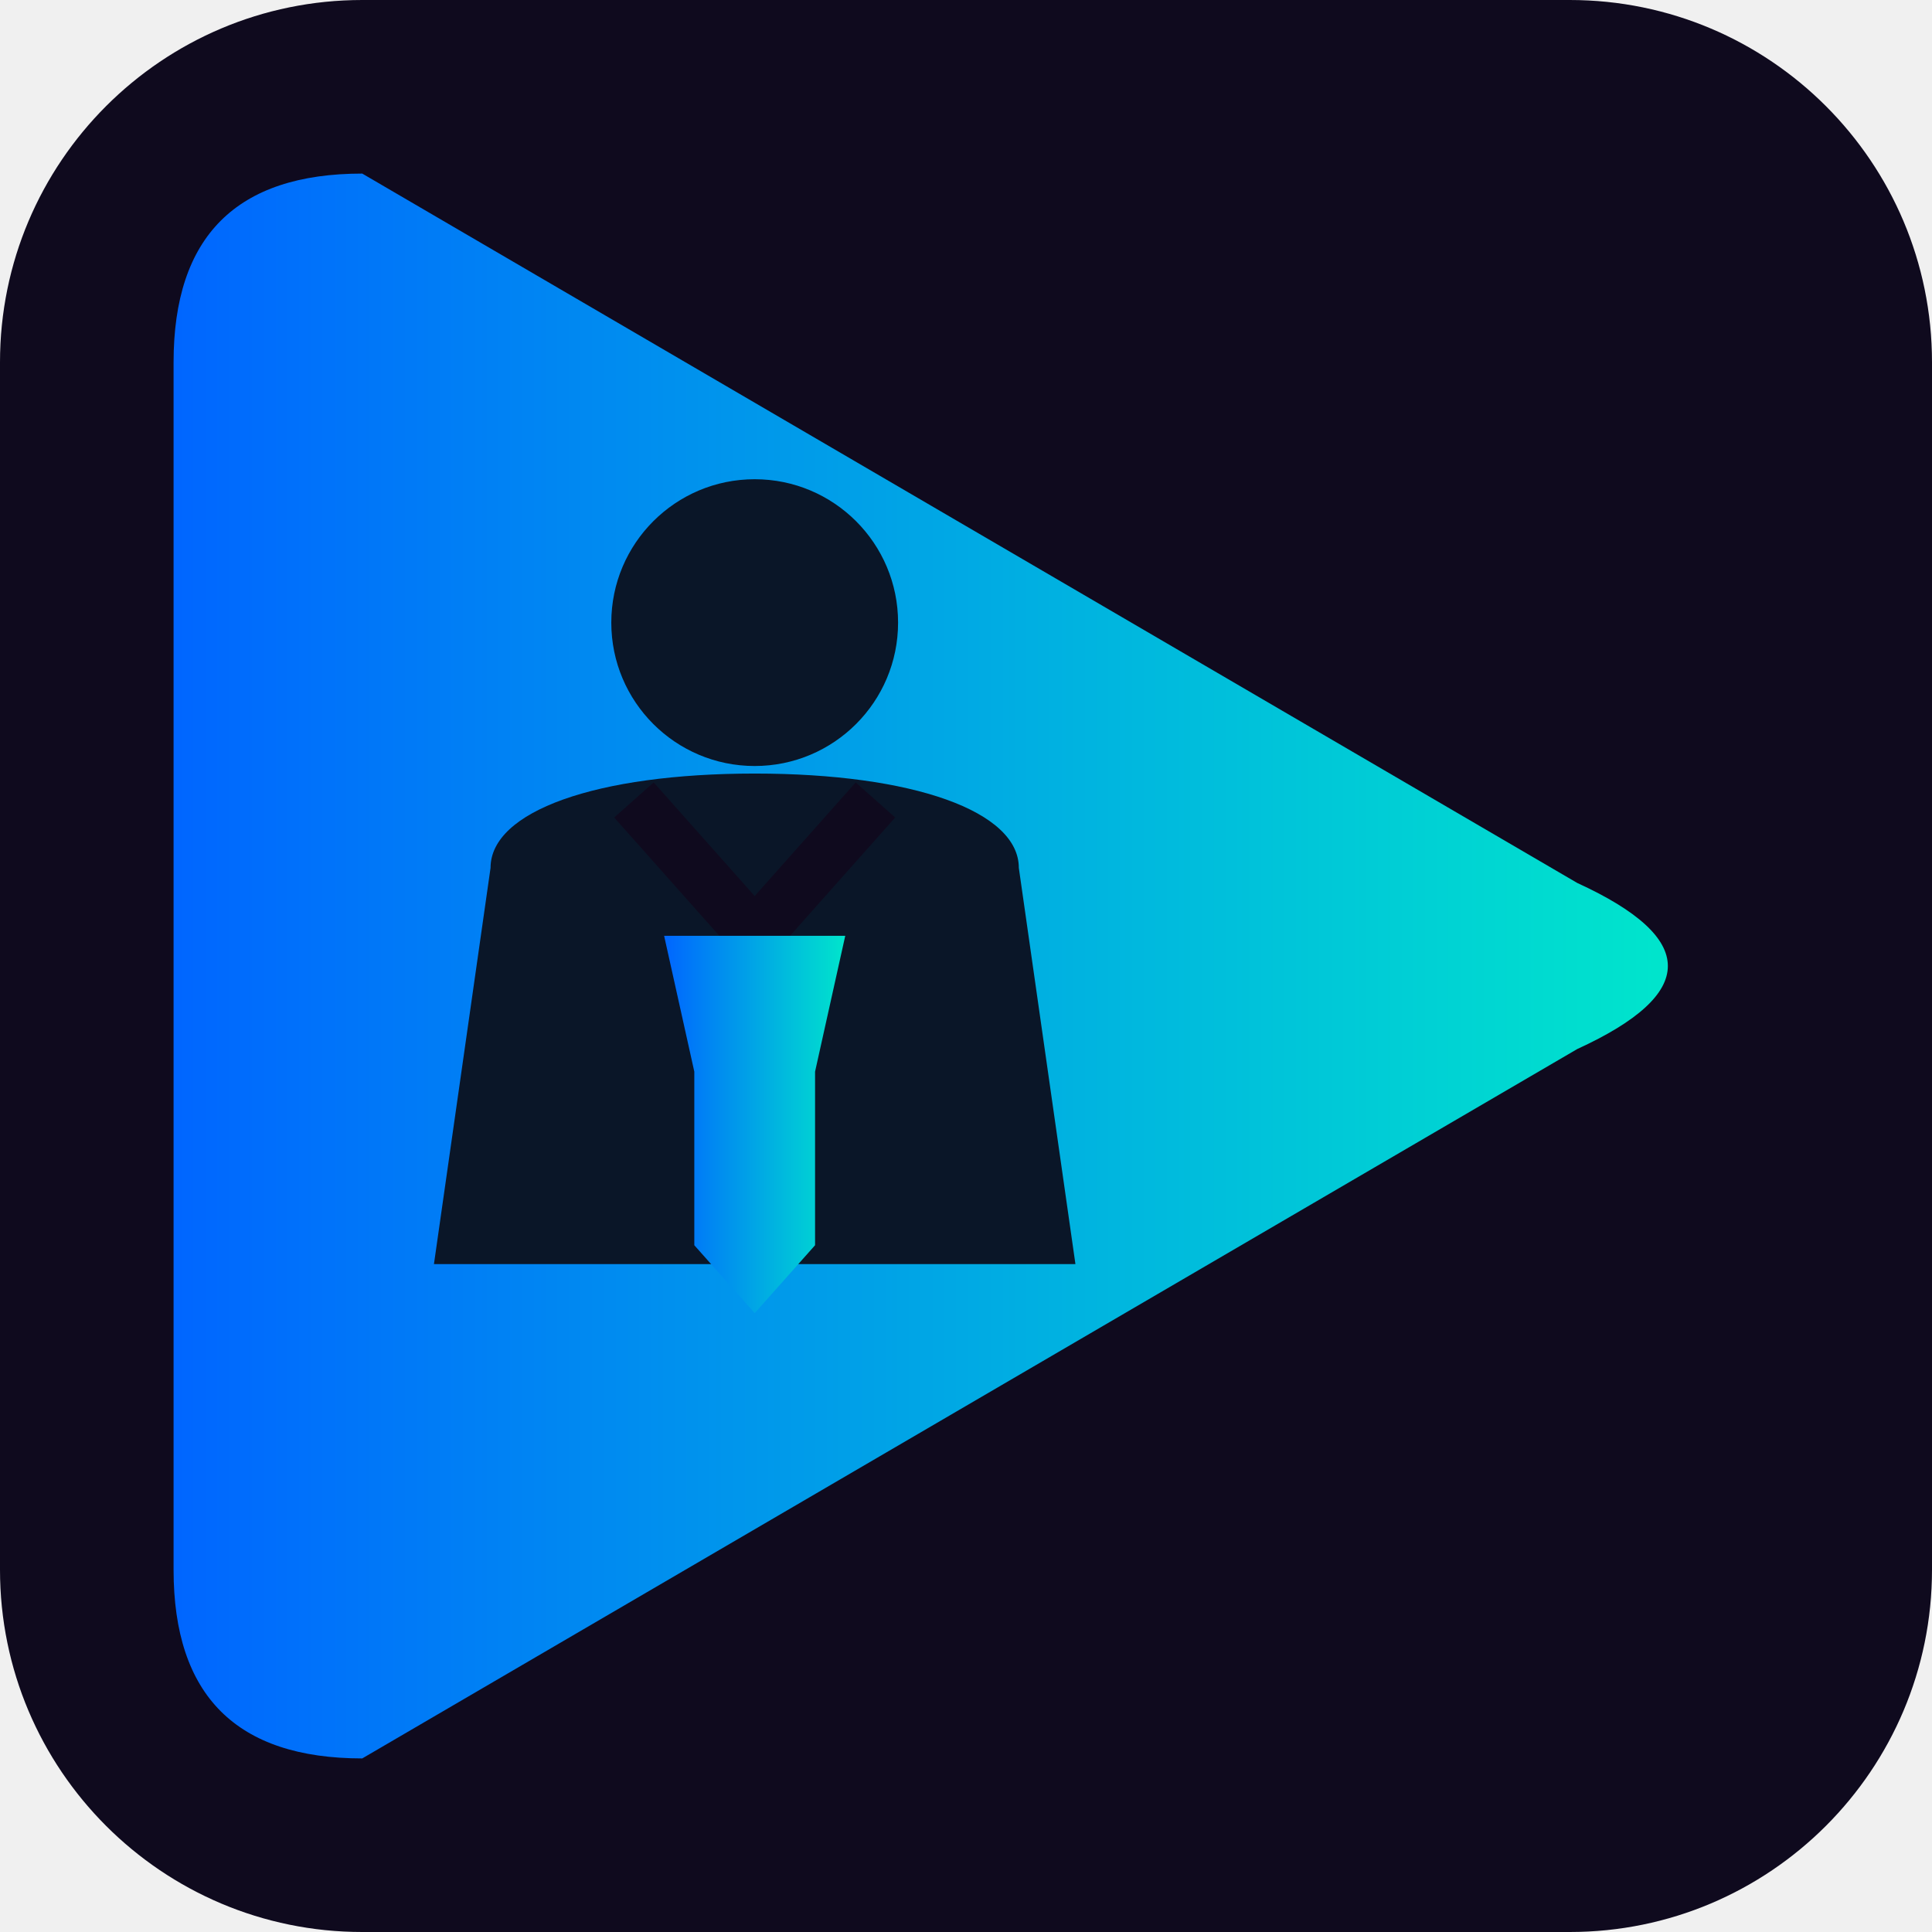
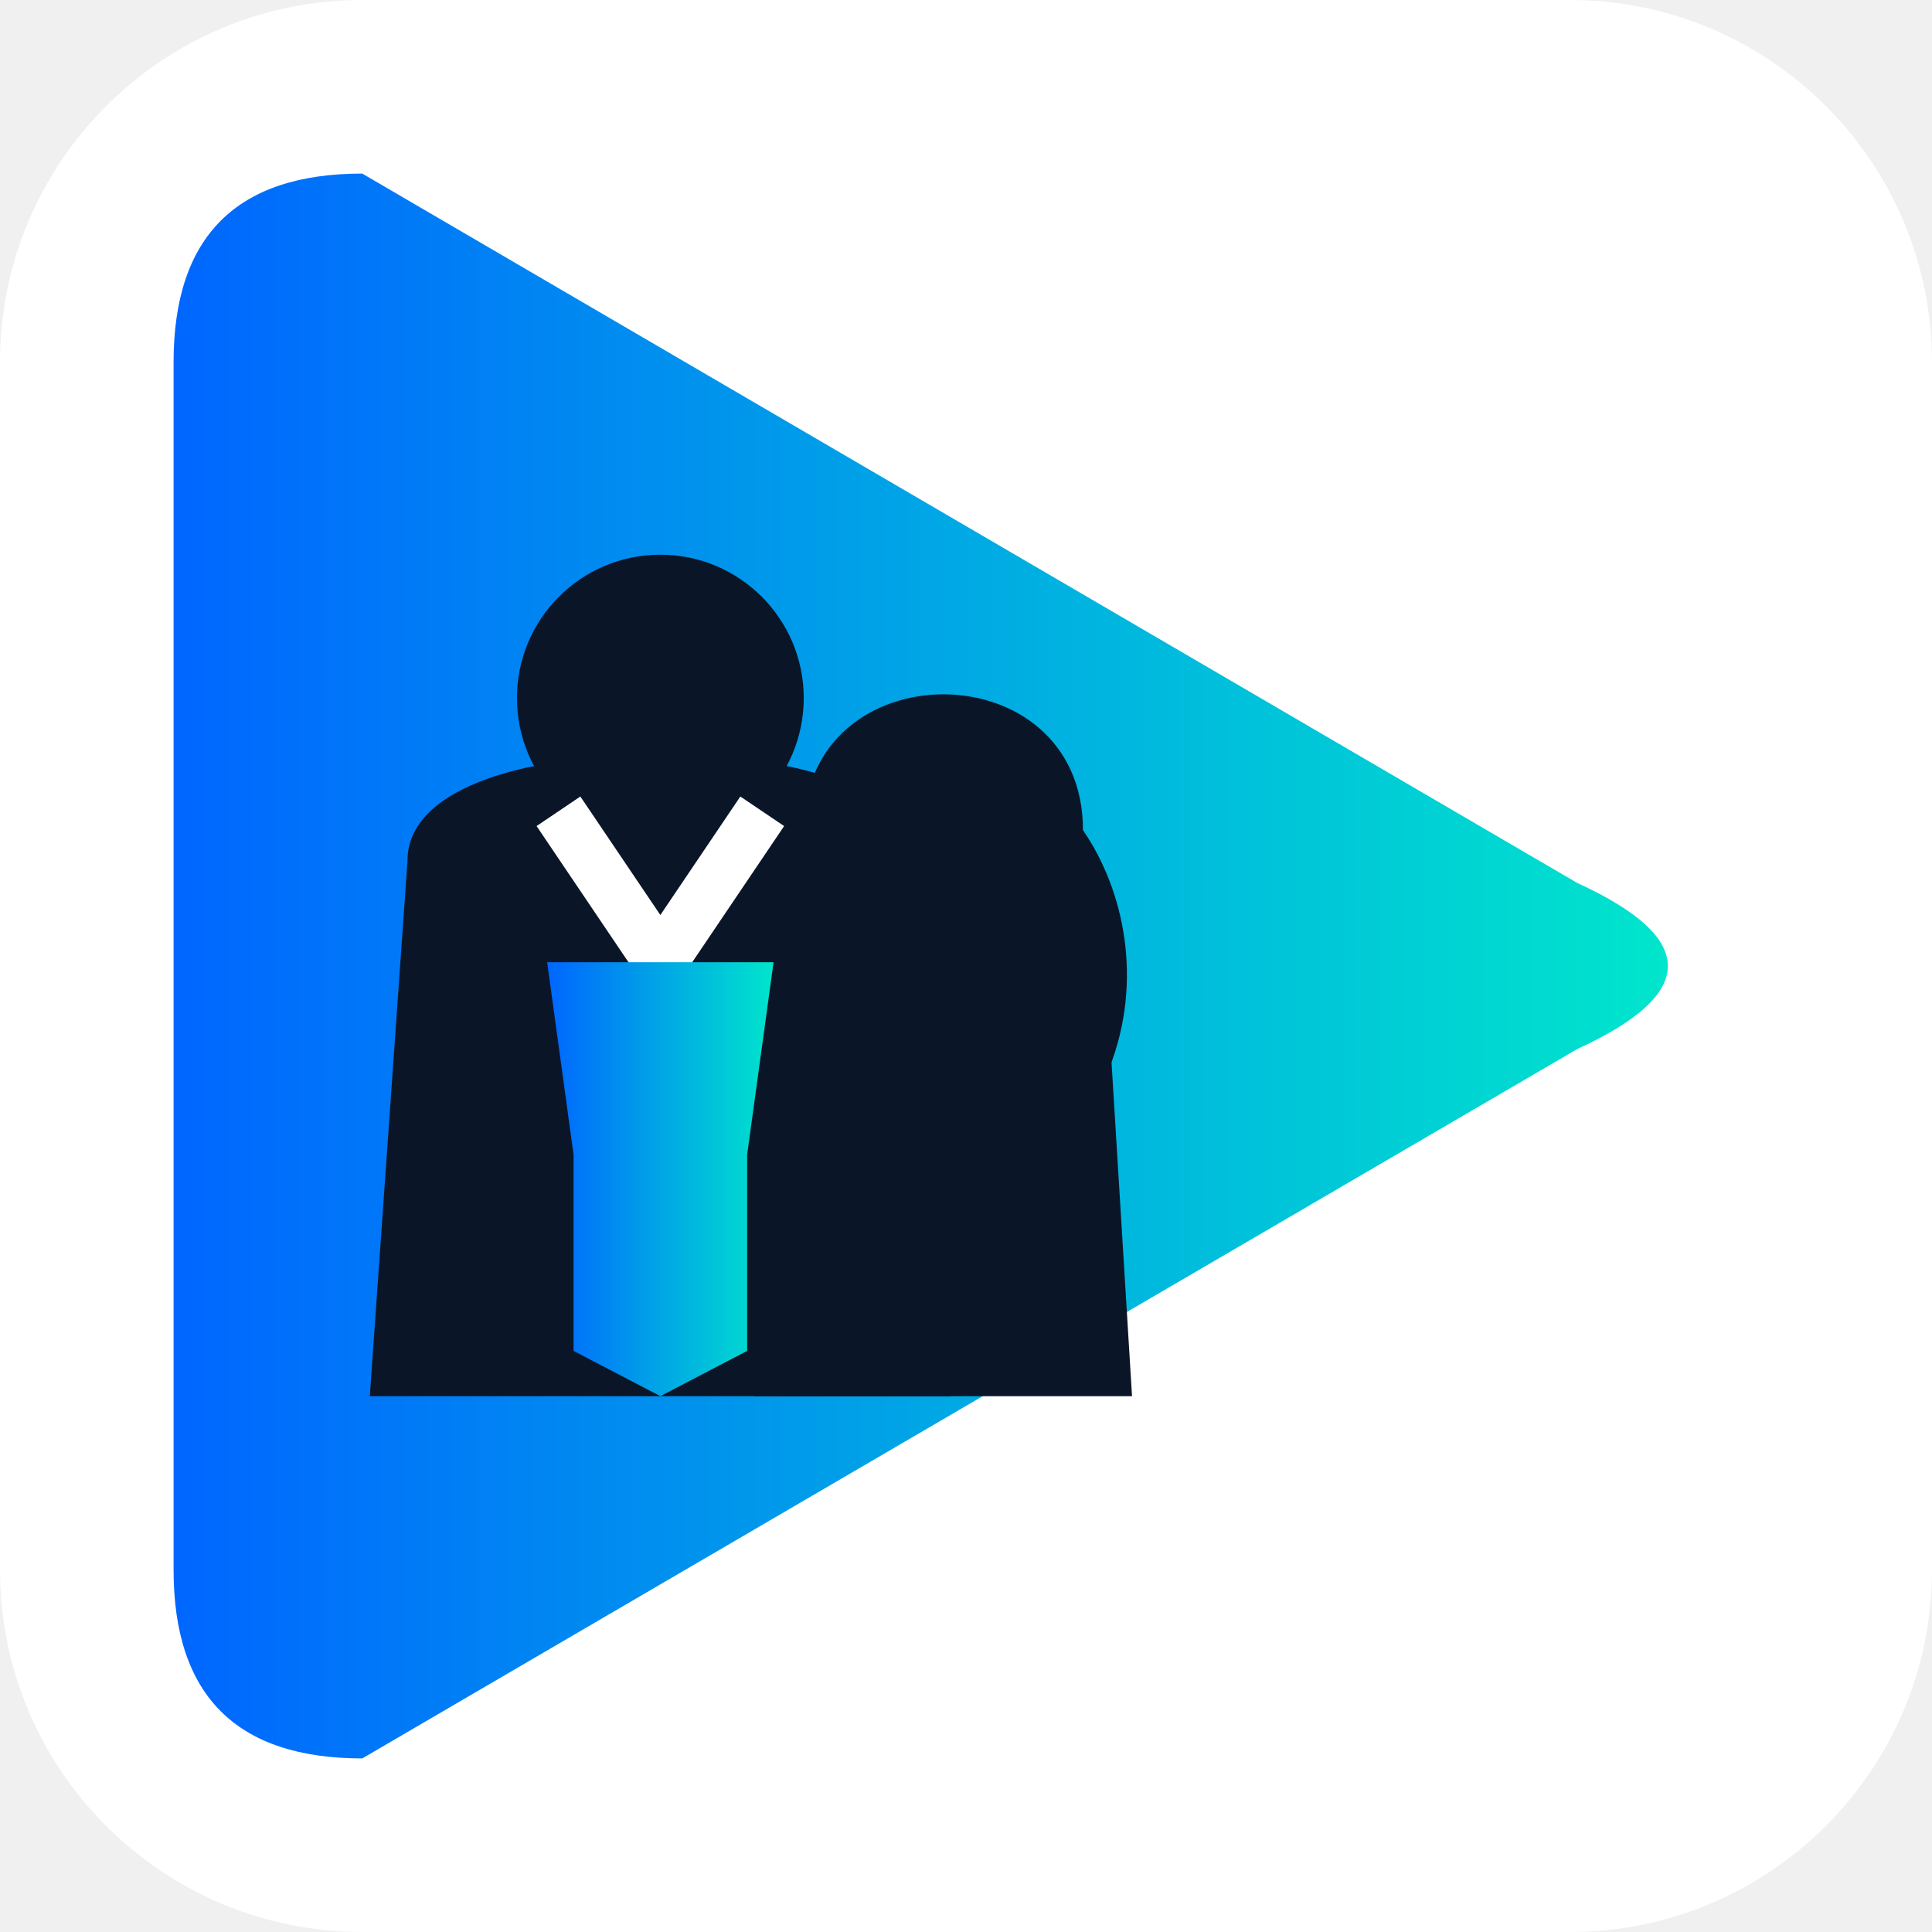
- <svg xmlns="http://www.w3.org/2000/svg" width="512" height="512" viewBox="0 0 512 512" role="img" aria-label="Skilly">
+ <svg xmlns="http://www.w3.org/2000/svg" width="512" height="512" viewBox="0 0 512 512" role="img" aria-label="Skilly" fill="none">
  <defs>
    <linearGradient id="sg-icon" x1="0" y1="0" x2="1" y2="0" gradientUnits="objectBoundingBox">
      <stop offset="0%" stop-color="#0066FF" />
      <stop offset="100%" stop-color="#00E5CC" />
    </linearGradient>
  </defs>
-   <rect width="512" height="512" rx="96" fill="#0F0A1E" />
+   <rect width="512" height="512" rx="96" fill="#FFFFFF" />
  <path d="M46 96 L46 416 Q46 466 96 466 L418 278 Q466 256 418 234 L96 46 Q46 46 46 96 Z" fill="url(#sg-icon)" />
-   <circle cx="200" cy="165" r="38" fill="#0A1628" />
-   <path d="M130 230 C130 215 158 205 200 205 C242 205 270 215 270 230 L285 335 L115 335 Z" fill="#0A1628" />
-   <path d="M168 212 L200 248 L232 212" fill="none" stroke="#0F0A1E" stroke-width="14" stroke-linejoin="round" />
-   <path d="M176 248 L224 248 L216 284 L216 330 L200 348 L184 330 L184 284 Z" fill="url(#sg-icon)" />
+   <path d="M213 220            C213 172 287 172 287 220            C298 236 303 260 294 283            C285 296 268 304 250 304            C232 304 215 296 206 283            C197 260 202 236 213 220 Z" fill="#0A1628" />
+   <path d="M207 256 C207 240 225 232 250 232 C275 232 293 240 293 256 L300 370 L200 370 Z" fill="#0A1628" />
+   <circle cx="175" cy="185" r="38" fill="#0A1628" />
+   <path d="M108 228 C108 210 136 200 175 200 C214 200 242 210 242 228 L252 370 L98 370 Z" fill="#0A1628" />
+   <path d="M148 215 L175 255 L202 215" fill="none" stroke="#FFFFFF" stroke-width="14" stroke-linejoin="round" />
+   <path d="M145 255 L205 255 L198 306 L198 358 L175 370 L152 358 L152 306 Z" fill="url(#sg-icon)" />
</svg>
